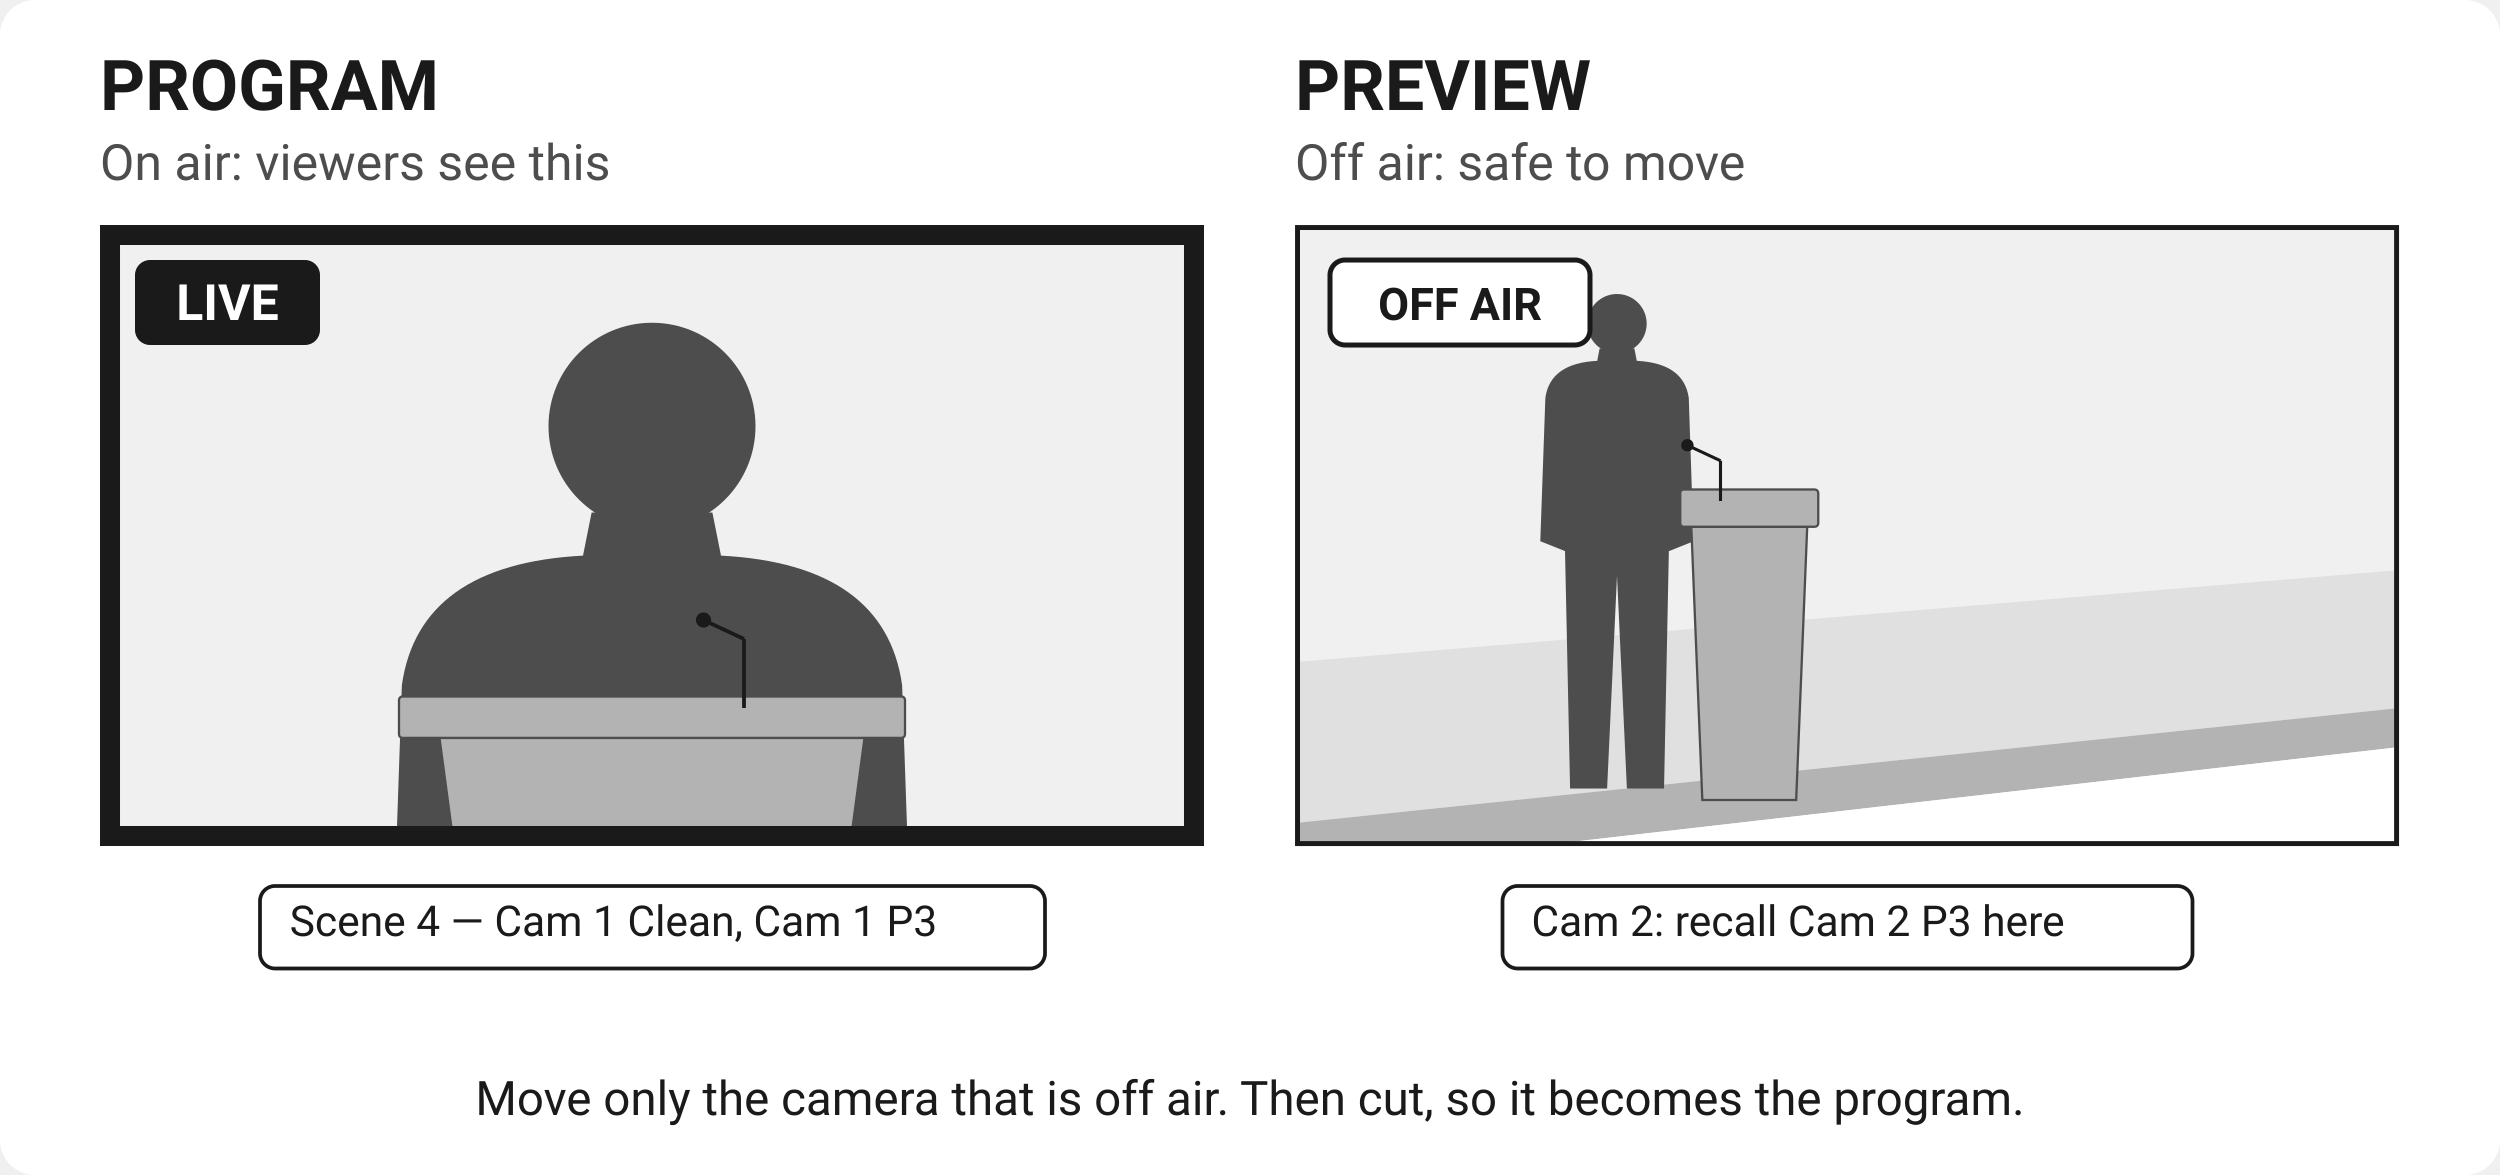
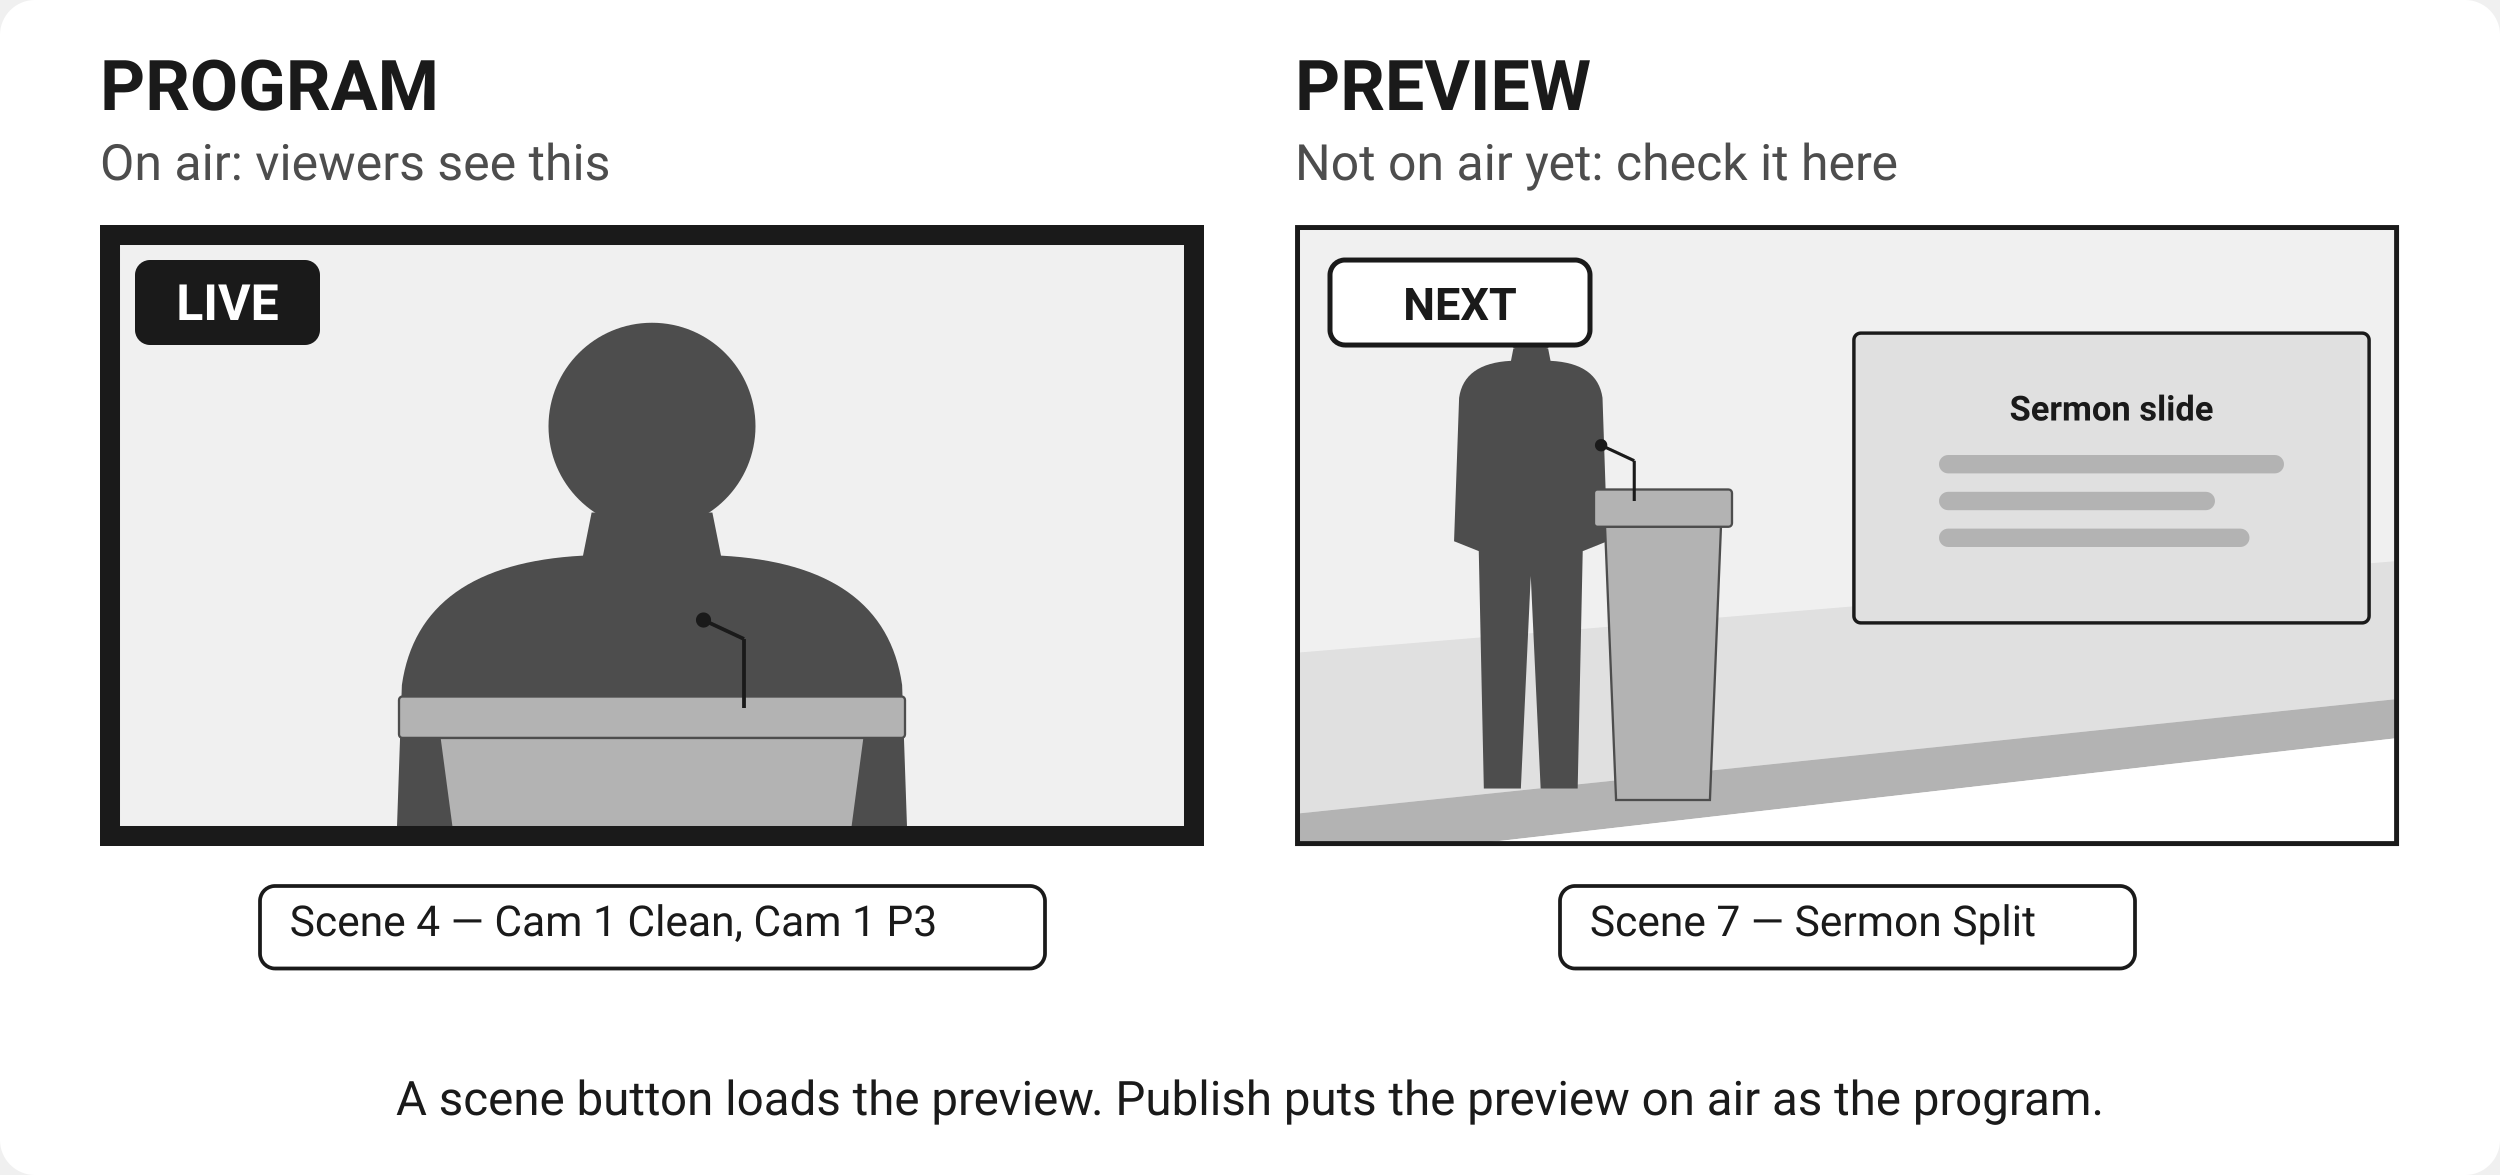
<svg xmlns="http://www.w3.org/2000/svg" viewBox="0 0 1000 470" width="1000" height="470" role="img" aria-labelledby="t d" font-family="'Segoe UI', Roboto, Helvetica, Arial, sans-serif">
  <defs>
    <marker id="arrow" viewBox="0 0 10 10" refX="9" refY="5" markerWidth="8" markerHeight="8" orient="auto-start-reverse">
      <path d="M0,0 L10,5 L0,10 z" fill="#1a1a1a" />
    </marker>
    <marker id="arrow-mid" viewBox="0 0 10 10" refX="9" refY="5" markerWidth="8" markerHeight="8" orient="auto-start-reverse">
      <path d="M0,0 L10,5 L0,10 z" fill="#808080" />
    </marker>
    <filter id="blur" x="-10%" y="-10%" width="120%" height="120%">
      <feGaussianBlur stdDeviation="12" />
    </filter>
    <clipPath id="frame">
      <rect width="960" height="540" />
    </clipPath>
  </defs>
  <rect width="1000" height="470" rx="14" fill="#ffffff" />
  <text x="40" y="44" font-size="28" font-weight="bold" fill="#1a1a1a" text-anchor="start">PROGRAM</text>
  <text x="40" y="72" font-size="20" font-weight="normal" fill="#4d4d4d" text-anchor="start">On air: viewers see this</text>
  <g transform="translate(40,90) scale(0.46)">
    <rect width="960" height="540" fill="#ffffff" />
    <g clip-path="url(#frame)">
      <rect width="960" height="540" fill="#f0f0f0" />
      <rect y="560" width="960" height="40" fill="#e0e0e0" />
      <rect y="600" width="960" height="40" fill="#b3b3b3" />
      <rect y="640" width="960" height="-100" fill="#ffffff" />
      <circle cx="480.0" cy="175.0" r="90.0" fill="#4d4d4d" />
      <path d="M427.5,250.0 L532.5,250.0 L540.0,287.5 Q682.5,295.0 697.5,400.0 L712.5,835.0 L637.5,865.0 L622.5,1585.0 L510.0,1585.0 L480.0,940.0 L450.0,1585.0 L337.5,1585.0 L322.5,865.0 L247.5,835.0 L262.5,400.0 Q277.5,295.0 420.0,287.5 Z" fill="#4d4d4d" />
      <path d="M295.2,446.0 L664.8,446.0 L629.6,710.0 L330.4,710.0 Z" fill="#b3b3b3" stroke="#4d4d4d" stroke-width="2" />
      <rect x="260.0" y="410.0" width="440.0" height="36.0" rx="3" fill="#b3b3b3" stroke="#4d4d4d" stroke-width="2" />
      <line x1="560" y1="360" x2="560" y2="420" stroke="#1a1a1a" stroke-width="3.3" />
      <line x1="560" y1="360" x2="527.0" y2="344.6" stroke="#1a1a1a" stroke-width="3.3" />
      <circle cx="524.8" cy="343.5" r="6.6" fill="#1a1a1a" />
    </g>
    <rect x="8.7" y="8.7" width="942.6" height="522.6" fill="none" stroke="#1a1a1a" stroke-width="17.4" />
  </g>
  <rect x="54" y="104" width="74" height="34" rx="6" fill="#1a1a1a" />
  <text x="91" y="128" font-size="20" font-weight="bold" fill="#ffffff" text-anchor="middle">LIVE</text>
  <rect x="104" y="354.4" width="314" height="33" rx="6" fill="#ffffff" fill-opacity="0.94" stroke="#1a1a1a" stroke-width="1.5" />
  <text x="115.875" y="374.4" font-size="17" font-weight="normal" fill="#1a1a1a" text-anchor="start">Scene 4 — Cam 1 Clean, Cam 1 P3</text>
  <text x="518" y="44" font-size="28" font-weight="bold" fill="#1a1a1a" text-anchor="start">PREVIEW</text>
-   <text x="518" y="72" font-size="20" font-weight="normal" fill="#4d4d4d" text-anchor="start">Off air: safe to move</text>
+   <text x="518" y="72" font-size="20" font-weight="normal" fill="#4d4d4d" text-anchor="start">Not on air yet: check it here</text>
  <g transform="translate(518,90) scale(0.46)">
    <rect width="960" height="540" fill="#ffffff" />
    <g clip-path="url(#frame)">
      <rect width="960" height="540" fill="#f0f0f0" />
-       <path d="M0,380 L960,300 L960,420 L0,520 Z" fill="#e0e0e0" />
-       <path d="M0,520 L960,420 L960,454 L0,564 Z" fill="#b3b3b3" />
-       <path d="M0,564 L960,454 L960,540 L0,540 Z" fill="#ffffff" />
-       <circle cx="280.0" cy="85.8" r="25.8" fill="#4d4d4d" />
-       <path d="M264.9,107.3 L295.1,107.3 L297.2,118.1 Q338.1,120.2 342.4,150.3 L346.6,275.0 L325.1,283.6 L320.9,490.0 L288.6,490.0 L280.0,305.1 L271.4,490.0 L239.2,490.0 L234.8,283.6 L213.3,275.0 L217.7,150.3 Q221.9,120.2 262.8,118.1 Z" fill="#4d4d4d" />
-       <path d="M344.6,262.4 L445.4,262.4 L435.8,500.0 L354.2,500.0 Z" fill="#b3b3b3" stroke="#4d4d4d" stroke-width="2" />
-       <rect x="335.0" y="230.0" width="120.0" height="32.4" rx="3" fill="#b3b3b3" stroke="#4d4d4d" stroke-width="2" />
-       <line x1="370" y1="205" x2="370" y2="240" stroke="#1a1a1a" stroke-width="2.7" />
-       <line x1="370" y1="205" x2="343.0" y2="192.4" stroke="#1a1a1a" stroke-width="2.7" />
-       <circle cx="341.2" cy="191.5" r="5.4" fill="#1a1a1a" />
+       <path d="M0,372 L960,292 L960,412 L0,512 Z" fill="#e0e0e0" />
+       <path d="M0,512 L960,412 L960,446 L0,556 Z" fill="#b3b3b3" />
+       <path d="M0,556 L960,446 L960,540 L0,540 Z" fill="#ffffff" />
+       <circle cx="205.0" cy="85.8" r="25.8" fill="#4d4d4d" />
+       <path d="M189.9,107.3 L220.1,107.3 L222.2,118.1 Q263.1,120.2 267.4,150.3 L271.6,275.0 L250.2,283.6 L245.8,490.0 L213.6,490.0 L205.0,305.1 L196.4,490.0 L164.2,490.0 L159.8,283.6 L138.3,275.0 L142.7,150.3 Q146.9,120.2 187.8,118.1 Z" fill="#4d4d4d" />
+       <path d="M269.6,262.4 L370.4,262.4 L360.8,500.0 L279.2,500.0 Z" fill="#b3b3b3" stroke="#4d4d4d" stroke-width="2" />
+       <rect x="260.0" y="230.0" width="120.0" height="32.4" rx="3" fill="#b3b3b3" stroke="#4d4d4d" stroke-width="2" />
+       <line x1="295" y1="205" x2="295" y2="240" stroke="#1a1a1a" stroke-width="2.7" />
+       <line x1="295" y1="205" x2="268.0" y2="192.4" stroke="#1a1a1a" stroke-width="2.7" />
+       <circle cx="266.2" cy="191.5" r="5.4" fill="#1a1a1a" />
+       <rect x="486" y="94" width="448" height="252" rx="6" fill="#e0e0e0" stroke="#1a1a1a" stroke-width="3" />
+       <text x="710.0" y="170" font-size="30" font-weight="bold" fill="#1a1a1a" text-anchor="middle">Sermon slide</text>
+       <rect x="560.0" y="200" width="300" height="16" rx="8" fill="#b3b3b3" />
+       <rect x="560.0" y="232" width="240" height="16" rx="8" fill="#b3b3b3" />
+       <rect x="560.0" y="264" width="270" height="16" rx="8" fill="#b3b3b3" />
    </g>
    <rect x="2.2" y="2.2" width="955.7" height="535.7" fill="none" stroke="#1a1a1a" stroke-width="4.3" />
  </g>
  <rect x="532" y="104" width="104" height="34" rx="6" fill="#ffffff" stroke="#1a1a1a" stroke-width="2" />
-   <text x="584" y="128" font-size="18" font-weight="bold" fill="#1a1a1a" text-anchor="middle">OFF AIR</text>
-   <rect x="601" y="354.4" width="276" height="33" rx="6" fill="#ffffff" fill-opacity="0.94" stroke="#1a1a1a" stroke-width="1.5" />
-   <text x="612.575" y="374.4" font-size="17" font-weight="normal" fill="#1a1a1a" text-anchor="start">Cam 2: recall Cam 2 P3 here</text>
-   <text x="500.0" y="446" font-size="19" font-weight="normal" fill="#1a1a1a" text-anchor="middle">Move only the camera that is off air. Then cut, so it becomes the program.</text>
+   <text x="584" y="128" font-size="18" font-weight="bold" fill="#1a1a1a" text-anchor="middle">NEXT</text>
+   <rect x="624" y="354.4" width="230" height="33" rx="6" fill="#ffffff" fill-opacity="0.94" stroke="#1a1a1a" stroke-width="1.5" />
+   <text x="635.95" y="374.4" font-size="17" font-weight="normal" fill="#1a1a1a" text-anchor="start">Scene 7 — Sermon Split</text>
+   <text x="500.0" y="446" font-size="19" font-weight="normal" fill="#1a1a1a" text-anchor="middle">A scene button loads the preview. Publish puts the preview on air as the program.</text>
</svg>
